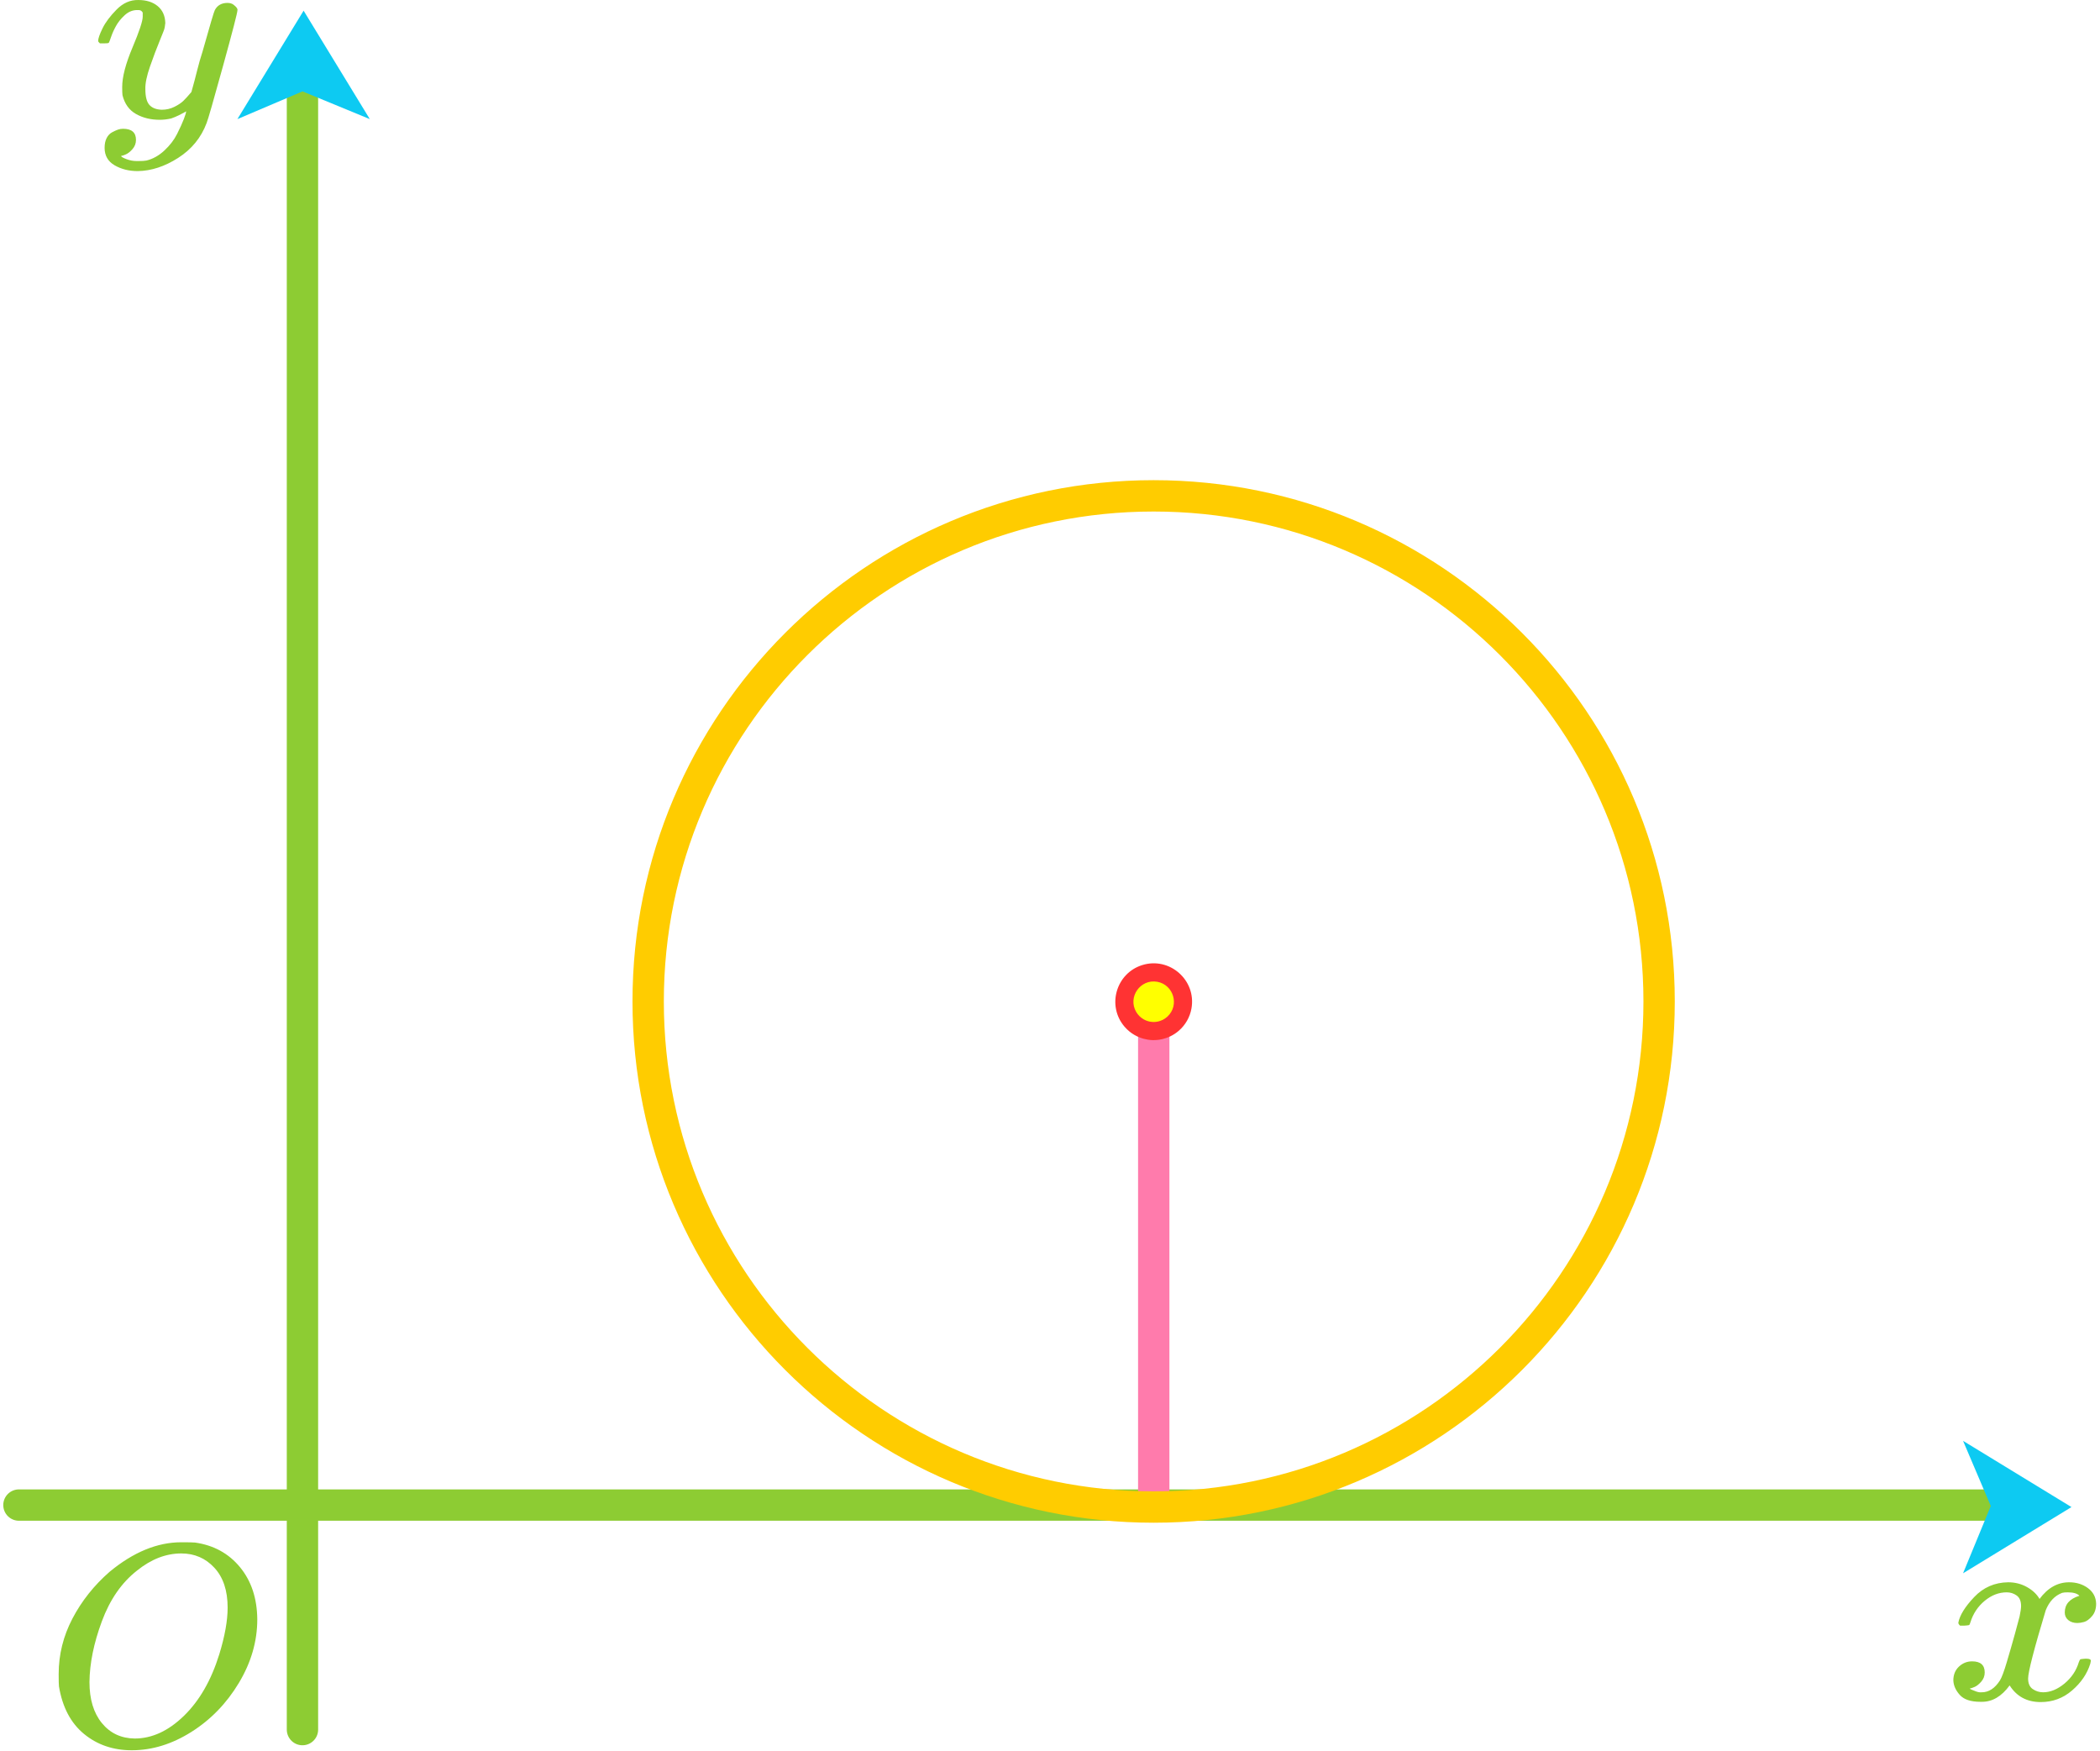
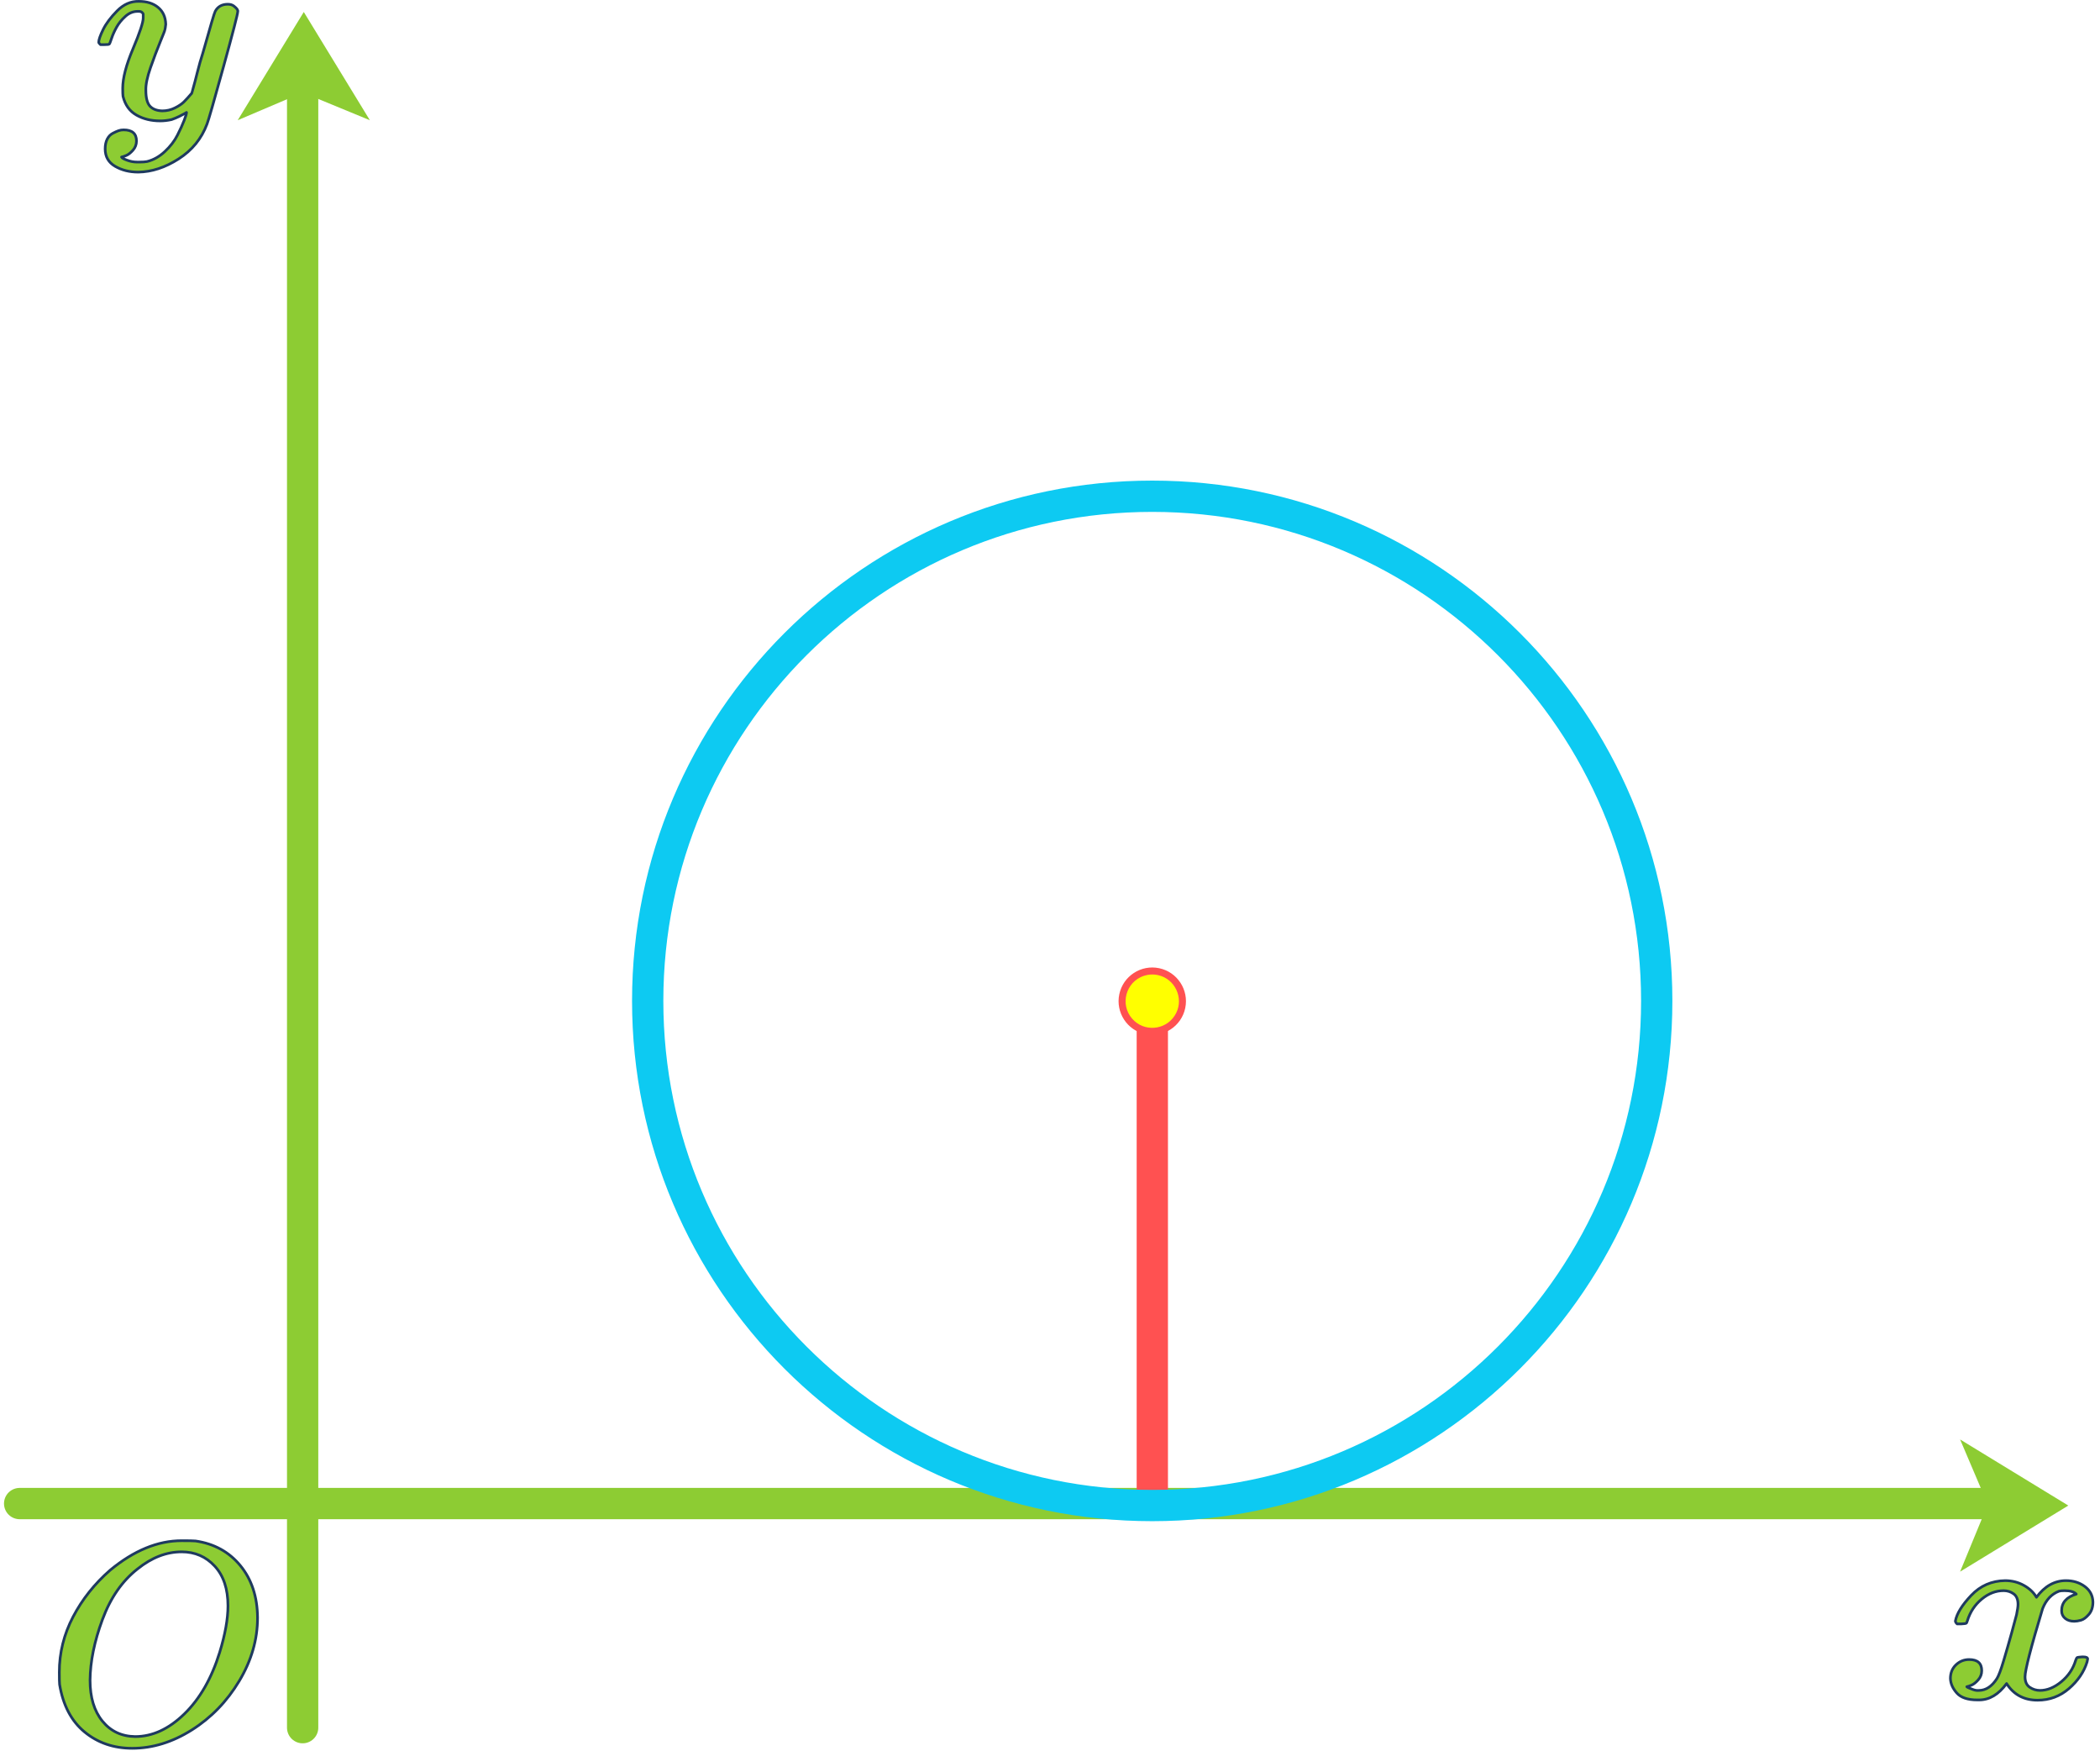
- <svg xmlns="http://www.w3.org/2000/svg" width="168" height="140" viewBox="0 0 835 698" version="1.1" xml:space="preserve" style="fill-rule:evenodd;clip-rule:evenodd;stroke-linecap:round;stroke-linejoin:round;stroke-miterlimit:1.5;">
+ <svg xmlns="http://www.w3.org/2000/svg" width="168" height="140" viewBox="0 0 783 655" version="1.1" xml:space="preserve" style="fill-rule:evenodd;clip-rule:evenodd;stroke-linejoin:round;stroke-miterlimit:2;">
  <g>
    <g>
-       <path id="MJX-44-TEX-I-1D466" d="M37.849,16.346c0,-0.984 0.585,-2.671 1.755,-5.061c1.169,-2.39 3.04,-4.885 5.613,-7.486c2.573,-2.601 5.458,-3.867 8.654,-3.796c3.197,-0 5.77,0.808 7.719,2.425c1.949,1.617 2.963,3.866 3.041,6.748c-0.156,1.336 -0.273,2.074 -0.351,2.215c-0,0.21 -0.624,1.827 -1.872,4.85c-1.247,3.023 -2.533,6.432 -3.859,10.228c-1.325,3.796 -1.949,6.819 -1.871,9.068c0,3.023 0.546,5.132 1.637,6.327c1.092,1.195 2.729,1.827 4.912,1.898c1.793,-0 3.47,-0.387 5.029,-1.16c1.559,-0.774 2.768,-1.582 3.625,-2.426c0.858,-0.843 1.91,-2.003 3.158,-3.479c-0,-0.07 0.195,-0.773 0.585,-2.109c0.389,-1.336 0.935,-3.409 1.637,-6.221c0.702,-2.812 1.442,-5.413 2.222,-7.803c2.963,-10.544 4.6,-16.062 4.912,-16.554c1.013,-1.898 2.69,-2.847 5.029,-2.847c1.013,-0 1.832,0.246 2.455,0.738c0.624,0.492 1.053,0.914 1.287,1.265c0.234,0.352 0.312,0.668 0.234,0.949c-0,0.914 -1.91,8.295 -5.731,22.143c-3.82,13.848 -6.003,21.44 -6.549,22.776c-2.183,5.834 -5.964,10.474 -11.344,13.918c-5.379,3.445 -10.759,5.202 -16.139,5.272c-3.508,0 -6.588,-0.773 -9.239,-2.319c-2.65,-1.547 -3.976,-3.867 -3.976,-6.96c0,-1.546 0.273,-2.847 0.819,-3.901c0.546,-1.055 1.286,-1.828 2.222,-2.32c0.935,-0.492 1.715,-0.843 2.339,-1.054c0.624,-0.211 1.286,-0.317 1.988,-0.317c3.43,0 5.146,1.477 5.146,4.429c-0,1.406 -0.468,2.636 -1.404,3.691c-0.935,1.054 -1.832,1.757 -2.69,2.108c-0.857,0.352 -1.364,0.528 -1.52,0.528l-0.351,0.105c0.156,0.351 0.897,0.773 2.222,1.265c1.326,0.492 2.651,0.738 3.977,0.738l0.935,0c1.326,0 2.339,-0.07 3.041,-0.21c2.573,-0.633 4.951,-1.969 7.134,-4.007c2.183,-2.039 3.859,-4.218 5.028,-6.538c1.17,-2.319 2.067,-4.288 2.69,-5.905c0.624,-1.616 0.936,-2.671 0.936,-3.163l-0.702,0.422c-0.468,0.281 -1.208,0.668 -2.222,1.16c-1.013,0.492 -2.027,0.914 -3.041,1.265c-1.559,0.352 -3.079,0.527 -4.561,0.527c-3.586,0 -6.744,-0.773 -9.472,-2.319c-2.729,-1.547 -4.522,-4.042 -5.38,-7.487c-0.078,-0.492 -0.117,-1.581 -0.117,-3.269c0,-4.006 1.365,-9.243 4.093,-15.711c2.729,-6.467 4.093,-10.579 4.093,-12.336l0,-1.477c0,-0.21 -0.155,-0.456 -0.467,-0.738c-0.312,-0.281 -0.741,-0.421 -1.287,-0.421l-0.468,-0c-1.793,-0 -3.43,0.667 -4.911,2.003c-1.482,1.336 -2.651,2.777 -3.509,4.323c-0.857,1.547 -1.52,3.023 -1.988,4.429c-0.468,1.406 -0.78,2.179 -0.936,2.32c-0.155,0.14 -0.779,0.21 -1.871,0.21l-1.637,0c-0.468,-0.421 -0.702,-0.738 -0.702,-0.949Z" style="fill:#8dcc33;fill-rule:nonzero;" />
+       <path id="MJX-44-TEX-I-1D466" d="M35.45,15.81c0,-0.922 0.548,-2.502 1.644,-4.74c1.095,-2.239 2.847,-4.576 5.257,-7.012c2.41,-2.436 5.112,-3.622 8.106,-3.555c2.994,-0 5.404,0.756 7.23,2.271c1.825,1.514 2.775,3.621 2.848,6.32c-0.146,1.252 -0.256,1.943 -0.329,2.075c0,0.197 -0.584,1.711 -1.753,4.543c-1.168,2.831 -2.373,6.024 -3.615,9.579c-1.241,3.556 -1.825,6.387 -1.752,8.494c-0,2.831 0.511,4.806 1.533,5.926c1.023,1.119 2.556,1.711 4.601,1.777c1.679,0 3.25,-0.362 4.71,-1.086c1.46,-0.725 2.593,-1.482 3.395,-2.272c0.804,-0.79 1.789,-1.876 2.958,-3.259c0,-0.065 0.183,-0.724 0.548,-1.975c0.365,-1.252 0.876,-3.193 1.533,-5.827c0.658,-2.634 1.351,-5.07 2.082,-7.308c2.775,-9.876 4.308,-15.044 4.6,-15.505c0.949,-1.778 2.52,-2.667 4.711,-2.667c0.948,0 1.715,0.231 2.299,0.691c0.584,0.461 0.986,0.856 1.205,1.185c0.22,0.33 0.293,0.626 0.22,0.889c-0,0.856 -1.789,7.769 -5.368,20.74c-3.578,12.97 -5.623,20.081 -6.134,21.332c-2.045,5.464 -5.586,9.81 -10.625,13.036c-5.038,3.227 -10.077,4.872 -15.116,4.938c-3.286,0 -6.171,-0.724 -8.654,-2.172c-2.482,-1.449 -3.724,-3.622 -3.724,-6.519c0,-1.448 0.256,-2.666 0.767,-3.654c0.512,-0.988 1.205,-1.712 2.081,-2.173c0.876,-0.46 1.607,-0.789 2.191,-0.987c0.585,-0.197 1.205,-0.297 1.862,-0.297c3.213,0 4.82,1.384 4.82,4.149c0,1.316 -0.438,2.468 -1.315,3.457c-0.876,0.987 -1.716,1.645 -2.519,1.974c-0.803,0.33 -1.278,0.495 -1.424,0.495l-0.329,0.098c0.146,0.329 0.84,0.724 2.081,1.185c1.242,0.461 2.483,0.691 3.725,0.691l0.876,-0c1.242,-0 2.191,-0.066 2.848,-0.197c2.41,-0.593 4.637,-1.844 6.682,-3.753c2.045,-1.91 3.615,-3.95 4.709,-6.123c1.096,-2.172 1.936,-4.017 2.52,-5.531c0.584,-1.514 0.877,-2.502 0.877,-2.963l-0.658,0.396c-0.438,0.263 -1.131,0.625 -2.081,1.086c-0.949,0.461 -1.899,0.856 -2.848,1.185c-1.46,0.33 -2.884,0.493 -4.272,0.493c-3.359,0 -6.317,-0.724 -8.872,-2.172c-2.556,-1.449 -4.235,-3.785 -5.039,-7.012c-0.073,-0.461 -0.11,-1.481 -0.11,-3.062c0,-3.752 1.279,-8.657 3.834,-14.715c2.556,-6.057 3.834,-9.909 3.834,-11.554l-0,-1.384c-0,-0.196 -0.146,-0.427 -0.438,-0.691c-0.292,-0.263 -0.694,-0.394 -1.205,-0.394l-0.439,-0c-1.679,-0 -3.212,0.624 -4.599,1.876c-1.388,1.251 -2.483,2.601 -3.287,4.049c-0.803,1.449 -1.424,2.831 -1.862,4.148c-0.438,1.317 -0.73,2.041 -0.877,2.173c-0.145,0.131 -0.729,0.197 -1.752,0.197l-1.533,-0c-0.439,-0.395 -0.658,-0.691 -0.658,-0.889Z" style="fill:#8dcc33;fill-rule:nonzero;stroke:#1e3a5f;stroke-width:1px;" />
    </g>
  </g>
  <g>
    <g>
-       <path id="MJX-44-TEX-I-1D465" d="M779.794,647.079c0.546,-2.952 2.651,-6.362 6.315,-10.228c3.665,-3.866 8.187,-5.834 13.566,-5.905c2.729,0 5.224,0.633 7.485,1.898c2.261,1.266 3.937,2.847 5.029,4.745c3.274,-4.428 7.211,-6.643 11.811,-6.643c2.885,0 5.38,0.774 7.485,2.32c2.105,1.547 3.197,3.62 3.275,6.221c-0,2.039 -0.546,3.691 -1.638,4.956c-1.091,1.265 -2.144,2.039 -3.157,2.32c-1.014,0.281 -1.91,0.422 -2.69,0.422c-1.481,-0 -2.69,-0.387 -3.625,-1.16c-0.936,-0.773 -1.404,-1.793 -1.404,-3.058c0,-3.234 1.949,-5.448 5.848,-6.643c-0.858,-0.914 -2.417,-1.371 -4.678,-1.371c-1.014,0 -1.755,0.071 -2.222,0.211c-2.963,1.125 -5.146,3.445 -6.549,6.959c-4.678,15.536 -7.017,24.604 -7.017,27.205c-0,1.968 0.623,3.374 1.871,4.217c1.247,0.844 2.612,1.266 4.093,1.266c2.885,-0 5.73,-1.16 8.537,-3.48c2.807,-2.32 4.717,-5.167 5.731,-8.541c0.234,-0.703 0.467,-1.089 0.701,-1.16c0.234,-0.07 0.858,-0.14 1.872,-0.211l0.467,0c1.17,0 1.755,0.282 1.755,0.844c-0,0.07 -0.078,0.457 -0.234,1.16c-1.248,4.007 -3.665,7.557 -7.251,10.65c-3.587,3.093 -7.758,4.639 -12.514,4.639c-5.457,0 -9.589,-2.214 -12.396,-6.643c-3.197,4.358 -6.861,6.538 -10.993,6.538l-0.702,-0c-3.82,-0 -6.549,-0.914 -8.186,-2.742c-1.638,-1.828 -2.495,-3.761 -2.573,-5.799c-0,-2.25 0.74,-4.077 2.222,-5.483c1.481,-1.406 3.235,-2.109 5.262,-2.109c3.353,-0 5.029,1.476 5.029,4.428c0,1.406 -0.468,2.636 -1.403,3.691c-0.936,1.054 -1.832,1.757 -2.69,2.109c-0.858,0.351 -1.364,0.527 -1.52,0.527l-0.351,0.105c-0,0.071 0.234,0.211 0.702,0.422c0.467,0.211 1.091,0.457 1.871,0.738c0.779,0.281 1.52,0.387 2.222,0.317c2.807,-0 5.223,-1.582 7.251,-4.745c0.701,-1.125 1.598,-3.515 2.689,-7.17c1.092,-3.656 2.183,-7.452 3.275,-11.388c1.091,-3.937 1.715,-6.256 1.871,-6.959c0.39,-1.898 0.585,-3.269 0.585,-4.113c-0,-1.968 -0.585,-3.374 -1.754,-4.217c-1.17,-0.844 -2.495,-1.266 -3.977,-1.266c-3.118,0 -6.042,1.125 -8.771,3.374c-2.729,2.25 -4.639,5.132 -5.73,8.647c-0.156,0.632 -0.351,0.984 -0.585,1.054c-0.234,0.07 -0.858,0.141 -1.871,0.211l-1.637,0c-0.468,-0.422 -0.702,-0.808 -0.702,-1.16Z" style="fill:#8dcc33;fill-rule:nonzero;" />
+       <path id="MJX-44-TEX-I-1D465" d="M730.373,606.569c0.511,-2.765 2.483,-5.959 5.915,-9.58c3.432,-3.621 7.668,-5.464 12.706,-5.531c2.556,0 4.893,0.593 7.011,1.778c2.117,1.186 3.687,2.667 4.71,4.444c3.066,-4.147 6.754,-6.222 11.062,-6.222c2.702,0 5.039,0.725 7.011,2.173c1.972,1.449 2.994,3.391 3.067,5.827c0,1.91 -0.511,3.457 -1.534,4.642c-1.022,1.185 -2.008,1.91 -2.957,2.173c-0.949,0.263 -1.789,0.395 -2.519,0.395c-1.387,0 -2.52,-0.362 -3.395,-1.086c-0.877,-0.724 -1.316,-1.68 -1.316,-2.864c0,-3.03 1.826,-5.103 5.478,-6.222c-0.804,-0.857 -2.264,-1.285 -4.382,-1.285c-0.949,0 -1.643,0.067 -2.081,0.198c-2.775,1.054 -4.82,3.227 -6.134,6.518c-4.381,14.551 -6.572,23.045 -6.572,25.481c-0,1.843 0.583,3.16 1.752,3.95c1.168,0.79 2.447,1.185 3.834,1.185c2.702,0 5.367,-1.086 7.996,-3.259c2.629,-2.173 4.418,-4.84 5.368,-8c0.219,-0.658 0.437,-1.02 0.656,-1.086c0.219,-0.066 0.804,-0.131 1.754,-0.198l0.437,0c1.096,0 1.644,0.264 1.644,0.791c-0,0.065 -0.073,0.428 -0.219,1.086c-1.169,3.753 -3.433,7.078 -6.792,9.975c-3.359,2.897 -7.266,4.345 -11.721,4.345c-5.111,0 -8.981,-2.074 -11.61,-6.222c-2.994,4.082 -6.426,6.124 -10.296,6.124l-0.658,-0c-3.578,-0 -6.134,-0.856 -7.667,-2.568c-1.534,-1.713 -2.337,-3.523 -2.41,-5.432c-0,-2.107 0.693,-3.819 2.081,-5.135c1.387,-1.317 3.03,-1.976 4.929,-1.976c3.14,0 4.71,1.383 4.71,4.148c-0,1.316 -0.438,2.469 -1.314,3.457c-0.877,0.987 -1.716,1.645 -2.52,1.975c-0.803,0.329 -1.277,0.494 -1.423,0.494l-0.329,0.098c-0,0.066 0.219,0.198 0.657,0.395c0.438,0.198 1.022,0.428 1.753,0.691c0.729,0.264 1.424,0.363 2.081,0.297c2.629,0 4.892,-1.481 6.791,-4.444c0.657,-1.054 1.497,-3.292 2.519,-6.716c1.023,-3.424 2.045,-6.979 3.067,-10.666c1.022,-3.687 1.607,-5.859 1.753,-6.518c0.365,-1.777 0.548,-3.062 0.548,-3.852c-0,-1.843 -0.548,-3.16 -1.643,-3.95c-1.096,-0.79 -2.337,-1.186 -3.725,-1.186c-2.92,0 -5.659,1.054 -8.215,3.161c-2.556,2.107 -4.345,4.806 -5.367,8.099c-0.146,0.591 -0.329,0.921 -0.548,0.987c-0.219,0.065 -0.803,0.132 -1.752,0.197l-1.534,0c-0.438,-0.395 -0.657,-0.756 -0.657,-1.086Z" style="fill:#8dcc33;fill-rule:nonzero;stroke:#1e3a5f;stroke-width:1px;" />
    </g>
  </g>
-   <path d="M1539.85,915.628l-0,-650.438" style="fill:none;stroke:#8dcc33;stroke-width:12.5px;" />
-   <path d="M119.338,689.687l0,-650.438" style="fill:none;stroke:#8dcc33;stroke-width:12.5px;" />
-   <path d="M6.25,600.156l783.852,-0" style="fill:none;stroke:#8dcc33;stroke-width:12.5px;" />
+   <path d="M111.775,646.477l-0,-609.216" style="fill:none;stroke:#8dcc33;stroke-width:11.71px;stroke-linecap:round;stroke-miterlimit:1.5;" />
+   <path d="M5.854,562.62l734.174,-0" style="fill:none;stroke:#8dcc33;stroke-width:11.71px;stroke-linecap:round;stroke-miterlimit:1.5;" />
  <g>
    <g>
-       <path id="MJX-22-TEX-I-1D442" d="M101.319,645.722c0,8.758 -2.449,17.212 -7.348,25.361c-4.898,8.15 -11.212,14.662 -18.943,19.536c-7.73,4.874 -15.652,7.312 -23.765,7.312c-7.424,-0 -13.777,-2.171 -19.058,-6.512c-5.281,-4.342 -8.611,-10.663 -9.988,-18.965c-0.077,-0.609 -0.115,-2.246 -0.115,-4.912c-0,-7.769 1.837,-15.156 5.51,-22.163c3.674,-7.007 8.611,-13.214 14.811,-18.622c9.49,-7.845 19.02,-11.767 28.587,-11.767c2.908,0 4.745,0.038 5.511,0.114c7.424,1.067 13.394,4.342 17.91,9.825c4.515,5.484 6.812,12.415 6.888,20.793Zm-11.825,-4.684c-0,-6.779 -1.76,-12.072 -5.281,-15.88c-3.521,-3.808 -7.922,-5.712 -13.203,-5.712c-6.123,-0 -12.017,2.284 -17.681,6.854c-6.123,4.798 -10.791,11.539 -14.006,20.221c-3.215,8.683 -4.86,16.756 -4.937,24.22c0,6.854 1.646,12.3 4.937,16.336c3.291,4.037 7.654,6.093 13.088,6.17c6.888,-0 13.432,-3.009 19.632,-9.026c6.2,-6.016 10.907,-14.204 14.121,-24.562c2.22,-7.235 3.33,-13.442 3.33,-18.621Z" style="fill:#8dcc33;fill-rule:nonzero;" />
+       <path id="MJX-22-TEX-I-1D442" d="M94.898,605.298c-0,8.203 -2.294,16.121 -6.883,23.754c-4.587,7.633 -10.501,13.732 -17.742,18.297c-7.24,4.566 -14.66,6.849 -22.259,6.849c-6.953,0 -12.904,-2.033 -17.85,-6.099c-4.946,-4.067 -8.065,-9.987 -9.355,-17.763c-0.072,-0.571 -0.108,-2.104 -0.108,-4.601c0,-7.277 1.721,-14.195 5.161,-20.758c3.441,-6.563 8.065,-12.377 13.872,-17.442c8.889,-7.348 17.815,-11.021 26.776,-11.021c2.723,-0 4.444,0.035 5.161,0.106c6.954,1 12.545,4.067 16.775,9.203c4.229,5.136 6.381,11.628 6.452,19.475Zm-11.076,-4.387c0,-6.35 -1.648,-11.307 -4.946,-14.874c-3.298,-3.566 -7.42,-5.35 -12.366,-5.35c-5.735,0 -11.256,2.139 -16.561,6.42c-5.735,4.494 -10.107,10.808 -13.118,18.939c-3.011,8.133 -4.552,15.694 -4.624,22.685c-0,6.42 1.541,11.521 4.624,15.301c3.082,3.781 7.169,5.707 12.258,5.779c6.452,-0 12.581,-2.818 18.388,-8.454c5.807,-5.635 10.216,-13.304 13.226,-23.005c2.079,-6.777 3.119,-12.59 3.119,-17.441Z" style="fill:#8dcc33;fill-rule:nonzero;stroke:#1e3a5f;stroke-width:1px;" />
    </g>
  </g>
-   <path d="M119.796,4.253l26.406,43.243l-26.841,-11.056l-25.972,11.056l26.407,-43.243Z" style="fill:#0dcaf2;" />
-   <path d="M824.922,600.953l-43.243,26.407l11.056,-26.841l-11.056,-25.972l43.243,26.406Z" style="fill:#0dcaf2;" />
-   <path d="M458.878,399.005l-0,195.958" style="fill:none;stroke:#ff7bac;stroke-width:12.5px;" />
-   <circle cx="458.855" cy="399.445" r="11.692" style="fill:#ff0;" />
-   <path d="M458.855,414.752c-0.079,-0.001 -6.693,0.342 -11.572,-5.29c-7.234,-8.35 -3.444,-21.378 7.022,-24.635c10.908,-3.396 21.639,6.023 19.618,17.323c-0.622,3.481 -2.439,6.604 -5.051,8.867c-4.504,3.902 -9.503,3.722 -10.017,3.735Zm0,-7.231c0.233,-0.007 3.054,0.112 5.5,-2.164c4.893,-4.556 2.397,-12.707 -4.068,-13.863c-6.755,-1.207 -11.829,6.074 -8.44,11.966c0.712,1.238 1.755,2.281 2.993,2.993c1.924,1.107 3.692,1.06 4.015,1.068Z" style="fill:#f33;" />
-   <path d="M458.836,191.472c114.722,0 207.862,93.14 207.862,207.862c-0,114.722 -93.14,207.861 -207.862,207.861c-114.722,0 -207.861,-93.139 -207.861,-207.861c-0,-114.722 93.139,-207.862 207.861,-207.862Zm0,12.5c-107.823,0 -195.361,87.539 -195.361,195.362c-0,107.823 87.538,195.361 195.361,195.361c107.823,0 195.362,-87.538 195.362,-195.361c-0,-107.823 -87.539,-195.362 -195.362,-195.362Z" style="fill:#fc0;" />
+   <path d="M112.204,4.483l24.732,40.503l-25.14,-10.356l-24.326,10.356l24.734,-40.503Z" style="fill:#8dcc33;" />
+   <path d="M772.641,563.366l-40.502,24.734l10.355,-25.14l-10.355,-24.326l40.502,24.732Z" style="fill:#8dcc33;" />
+   <path d="M429.796,374.217l-0,183.539" style="fill:none;stroke:#ff5151;stroke-width:11.71px;stroke-linecap:round;stroke-miterlimit:1.5;" />
+   <path d="M429.756,179.837c107.452,-0 194.689,87.237 194.689,194.688c-0,107.452 -87.237,194.688 -194.689,194.688c-107.451,-0 -194.687,-87.236 -194.687,-194.688c-0,-107.451 87.236,-194.688 194.687,-194.688Zm0,11.708c-100.989,-0 -182.979,81.991 -182.979,182.98c-0,100.99 81.99,182.98 182.979,182.98c100.99,-0 182.981,-81.99 182.981,-182.98c-0,-100.989 -81.991,-182.98 -182.981,-182.98Z" style="fill:#0dcaf2;" />
+   <path d="M432.186,362.729c-6.532,-1.368 -12.946,2.823 -14.314,9.355c-1.368,6.532 2.824,12.946 9.356,14.315c6.531,1.368 12.945,-2.825 14.314,-9.356c1.368,-6.532 -2.824,-12.946 -9.356,-14.314Z" style="fill:#ff0;" />
+   <path d="M432.361,362.293c6.81,1.427 11.181,8.114 9.754,14.925c-1.427,6.809 -8.114,11.181 -14.924,9.754c-6.811,-1.427 -11.181,-8.114 -9.755,-14.924c1.427,-6.811 8.114,-11.181 14.925,-9.755Zm-0.538,2.569c-0.013,0.064 -2.909,-0.913 -6.465,0.822c-6.108,2.978 -7.677,11.475 -2.217,16.407c4.652,4.202 12.508,3.104 15.586,-3.035c2.853,-5.691 -0.462,-12.718 -6.652,-14.138l-0.252,-0.056Z" style="fill:#ff5151;" />
</svg>
